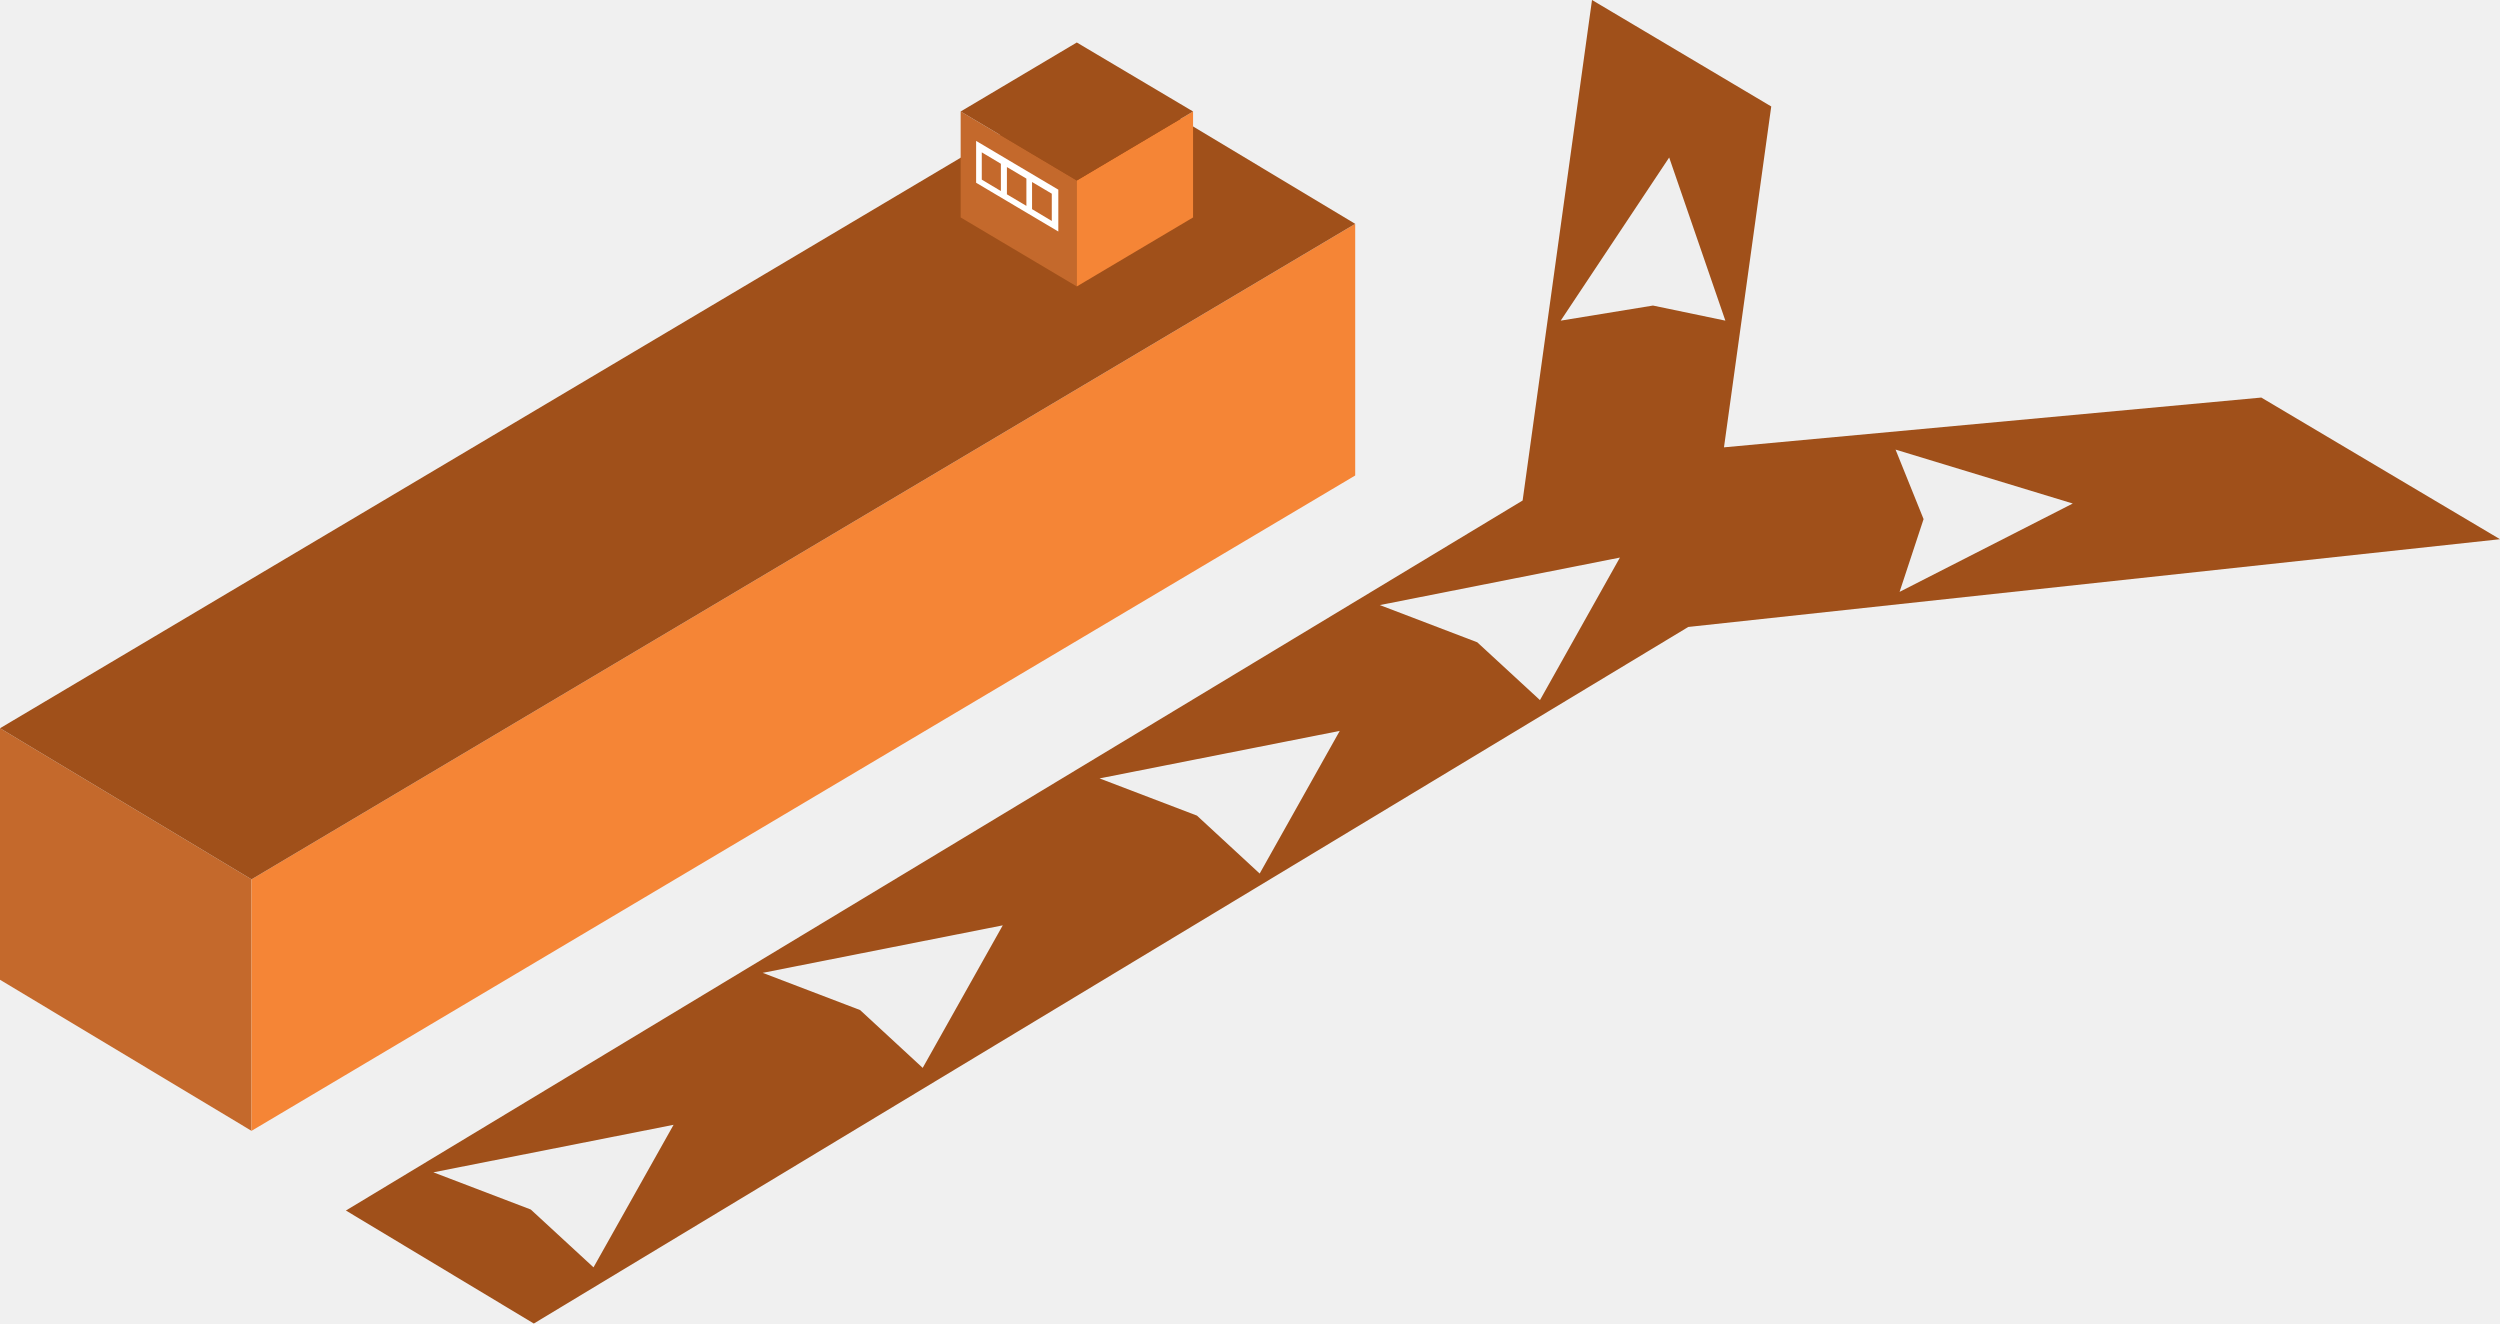
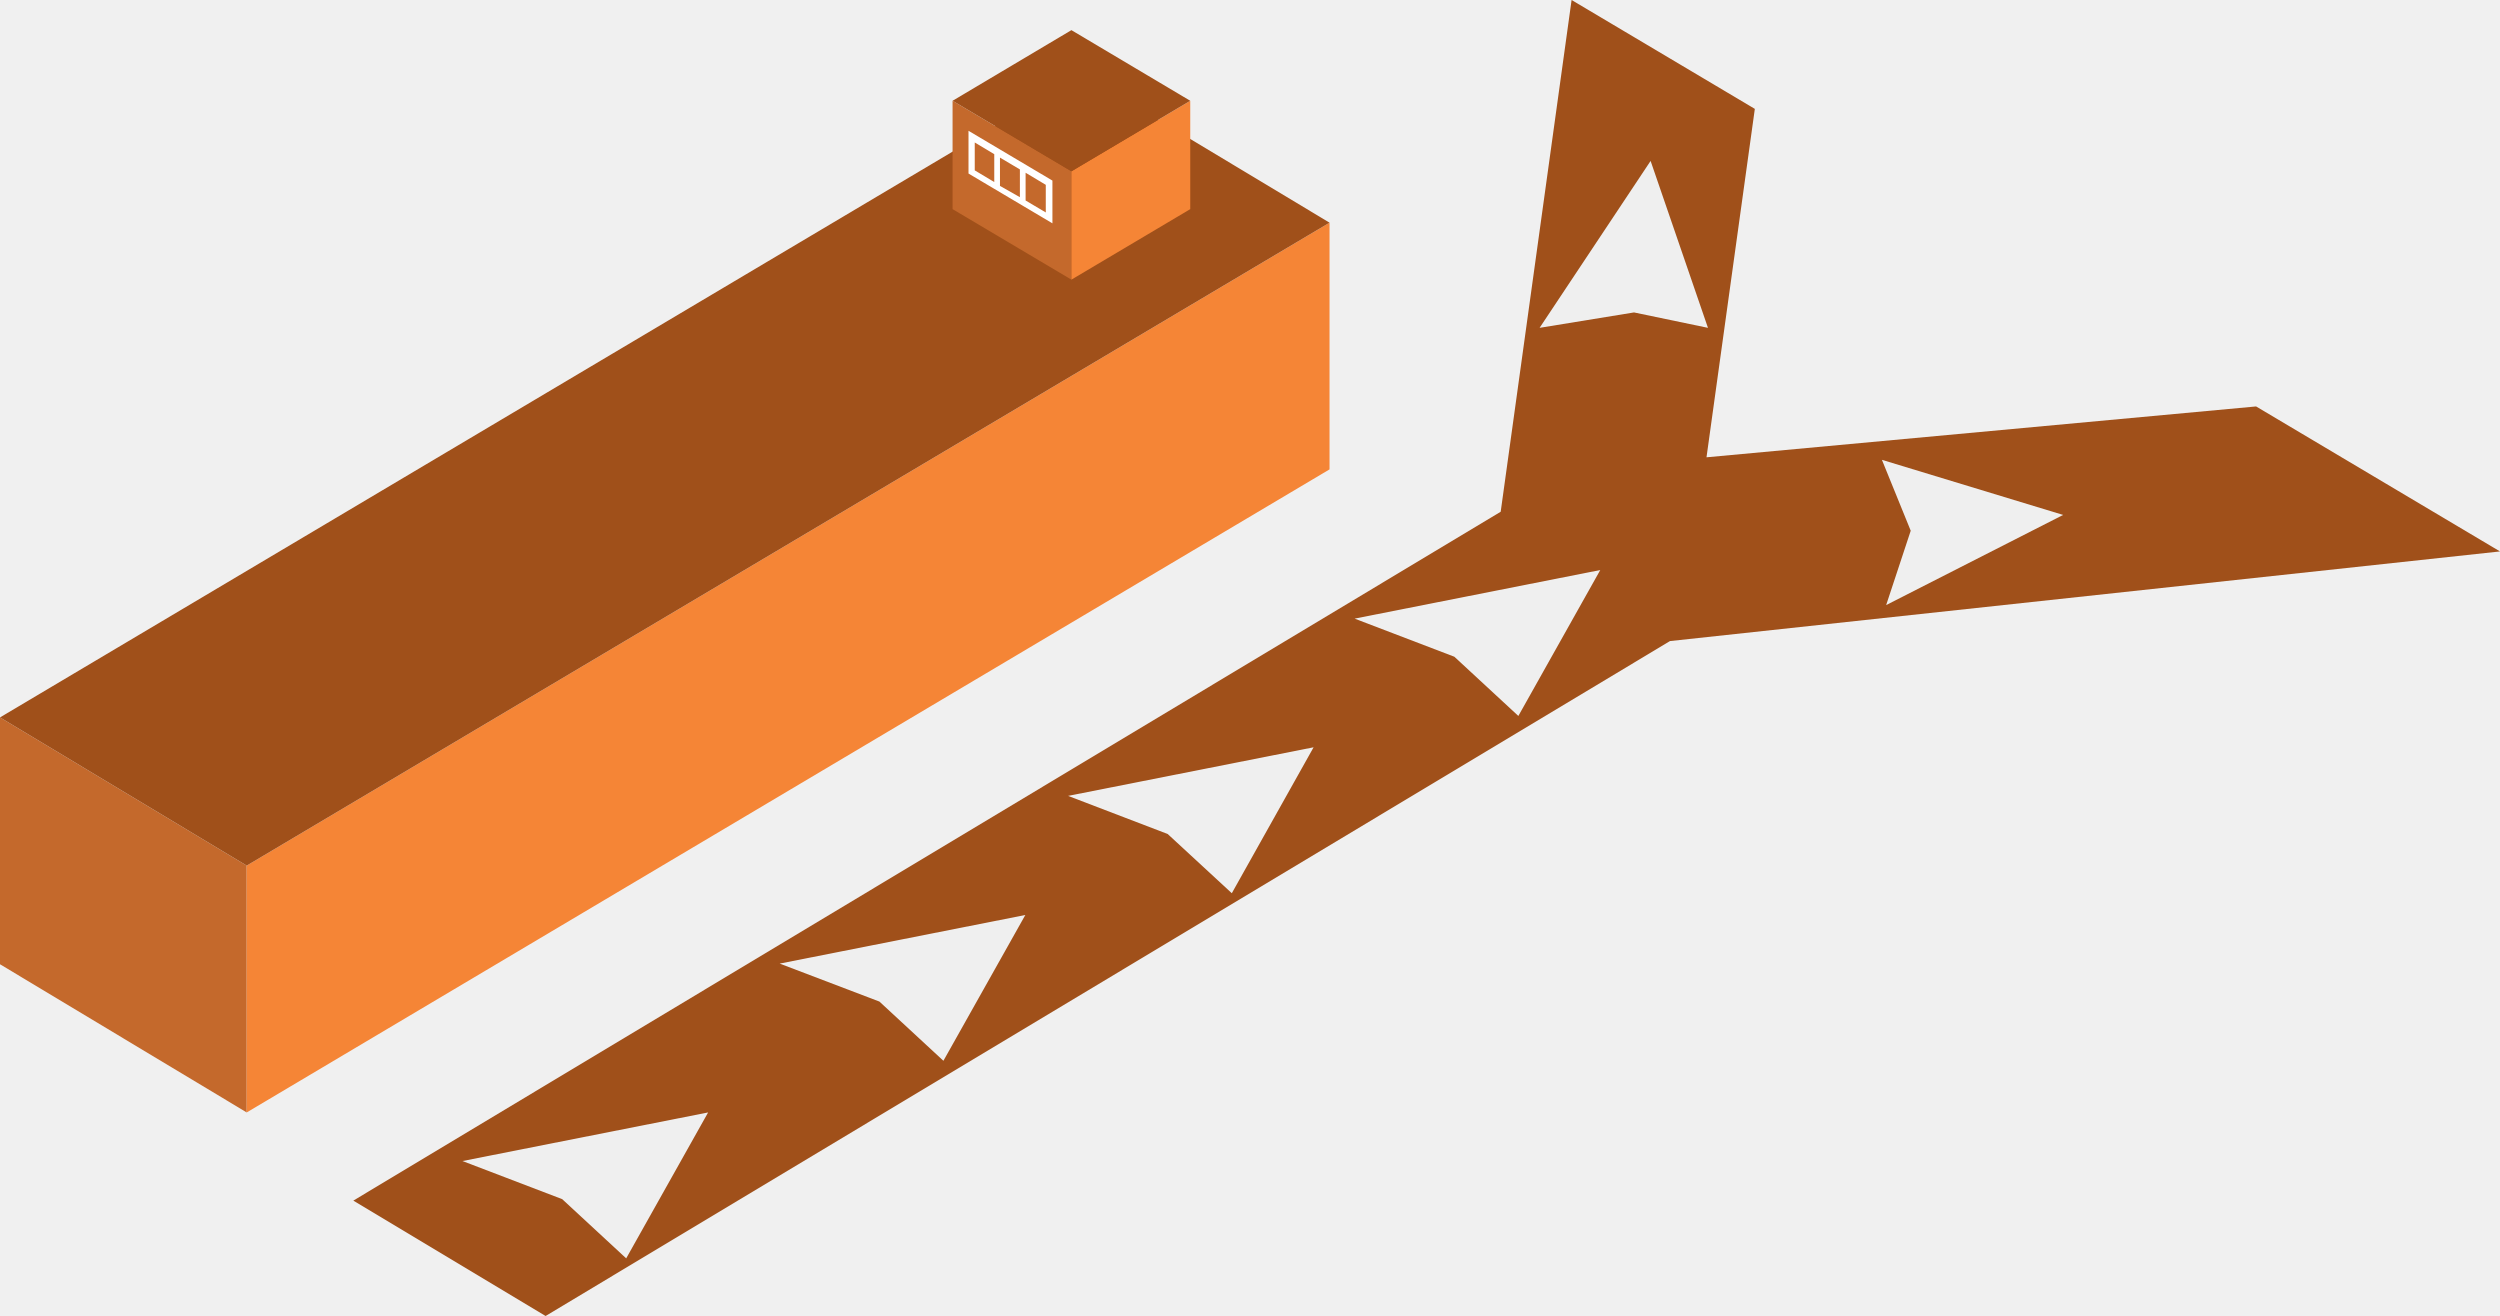
- <svg xmlns="http://www.w3.org/2000/svg" viewBox="0 0 198.9 105.3">
+ <svg xmlns="http://www.w3.org/2000/svg" viewBox="0 0 188.28 99.11">
  <defs>
    <style>.a{fill:#a0501a;}.b{fill:#efefef;}.c{fill:#c4692c;}.d{fill:#f58536;}.e{fill:#fff;}</style>
  </defs>
-   <polygon class="a" points="198.9 42.9 179.91 31.63 137.16 35.59 140.92 8.47 126.66 0 121.14 39.82 27.52 96.31 42.47 105.3 134.32 49.88 198.9 42.9" />
-   <polygon class="b" points="34.48 93.27 53.59 89.49 47.22 100.83 42.23 96.23 34.48 93.27" />
-   <polygon class="b" points="60.68 77.4 79.78 73.62 73.41 84.96 68.43 80.36 60.68 77.4" />
-   <polygon class="b" points="87.48 61.93 106.59 58.15 100.22 69.5 95.23 64.89 87.48 61.93" />
-   <polygon class="c" points="20.01 89.97 0 77.95 0 57.94 20.01 69.96 20.01 89.97" />
-   <polygon class="d" points="20.01 89.97 107.82 37.83 107.82 17.81 20.01 69.96 20.01 89.97" />
-   <polygon class="a" points="87.81 5.79 0 57.94 20.01 69.96 107.82 17.81 87.81 5.79" />
-   <polygon class="b" points="109.78 48.14 128.88 44.36 122.52 55.7 117.53 51.1 109.78 48.14" />
-   <polygon class="b" points="124.17 25.51 132.8 12.53 137.27 25.51 131.51 24.31 124.17 25.51" />
-   <polygon class="b" points="150.81 35.77 164.91 40.06 151.13 47.09 153.04 41.3 150.81 35.77" />
-   <polygon class="c" points="85.67 22.79 76.43 17.3 76.43 8.87 85.67 14.36 85.67 22.79" />
-   <polygon class="d" points="85.67 22.79 94.92 17.3 94.92 8.87 85.67 14.36 85.67 22.79" />
-   <polygon class="a" points="85.67 3.38 76.43 8.87 85.67 14.36 94.92 8.87 85.67 3.38" />
-   <path class="e" d="M77.66,14.54l6.54,3.88V15.09l-6.54-3.88Zm4.45-.06,1.57.93v2.17l-1.57-.94Zm-2-1.19,1.55.92v2.17l-1.55-.92Zm-2-1.17,1.52.91V15.2l-1.52-.91Z" />
+   <polygon class="a" points="188.28 41.53 169.91 30.61 128.52 34.44 132.16 8.2 118.36 0 113.02 38.54 26.61 90.42 41.09 99.11 125.77 48.28 188.28 41.53" />
+   <polygon class="b" points="34.83 87.44 53.33 83.78 47.16 94.77 42.34 90.31 34.83 87.44" />
+   <polygon class="b" points="58.72 72.57 77.22 68.91 71.05 79.89 66.23 75.43 58.72 72.57" />
+   <polygon class="b" points="80.44 59.94 98.93 56.28 92.77 67.27 87.94 62.81 80.44 59.94" />
+   <polygon class="c" points="18.58 83.78 0 72.62 0 54.03 18.58 65.19 18.58 83.78" />
+   <polygon class="d" points="18.58 83.78 100.13 35.35 100.13 16.77 18.58 65.19 18.58 83.78" />
+   <polygon class="a" points="81.54 5.6 0 54.03 18.58 65.19 100.13 16.77 81.54 5.6" />
+   <polygon class="b" points="102.02 46.59 120.52 42.93 114.35 53.92 109.53 49.46 102.02 46.59" />
+   <polygon class="b" points="115.95 24.69 124.31 12.12 128.63 24.69 123.06 23.53 115.95 24.69" />
+   <polygon class="b" points="141.73 34.63 155.38 38.78 142.05 45.57 143.9 39.97 141.73 34.63" />
+   <polygon class="c" points="80.69 21.06 71.74 15.75 71.74 7.59 80.69 12.9 80.69 21.06" />
+   <polygon class="d" points="80.69 21.06 89.64 15.75 89.64 7.59 80.69 12.9 80.69 21.06" />
+   <polygon class="a" points="80.69 2.27 71.74 7.59 80.69 12.9 89.64 7.59 80.69 2.27" />
+   <path class="e" d="M72.94,13.07l6.32,3.75V13.6L72.94,9.85Zm4.3-.06,1.52.91V16l-1.52-.9Zm-1.93-1.14,1.5.89v2.09L75.31,14Zm-1.9-1.14,1.47.88v2.1l-1.47-.88Z" />
</svg>
